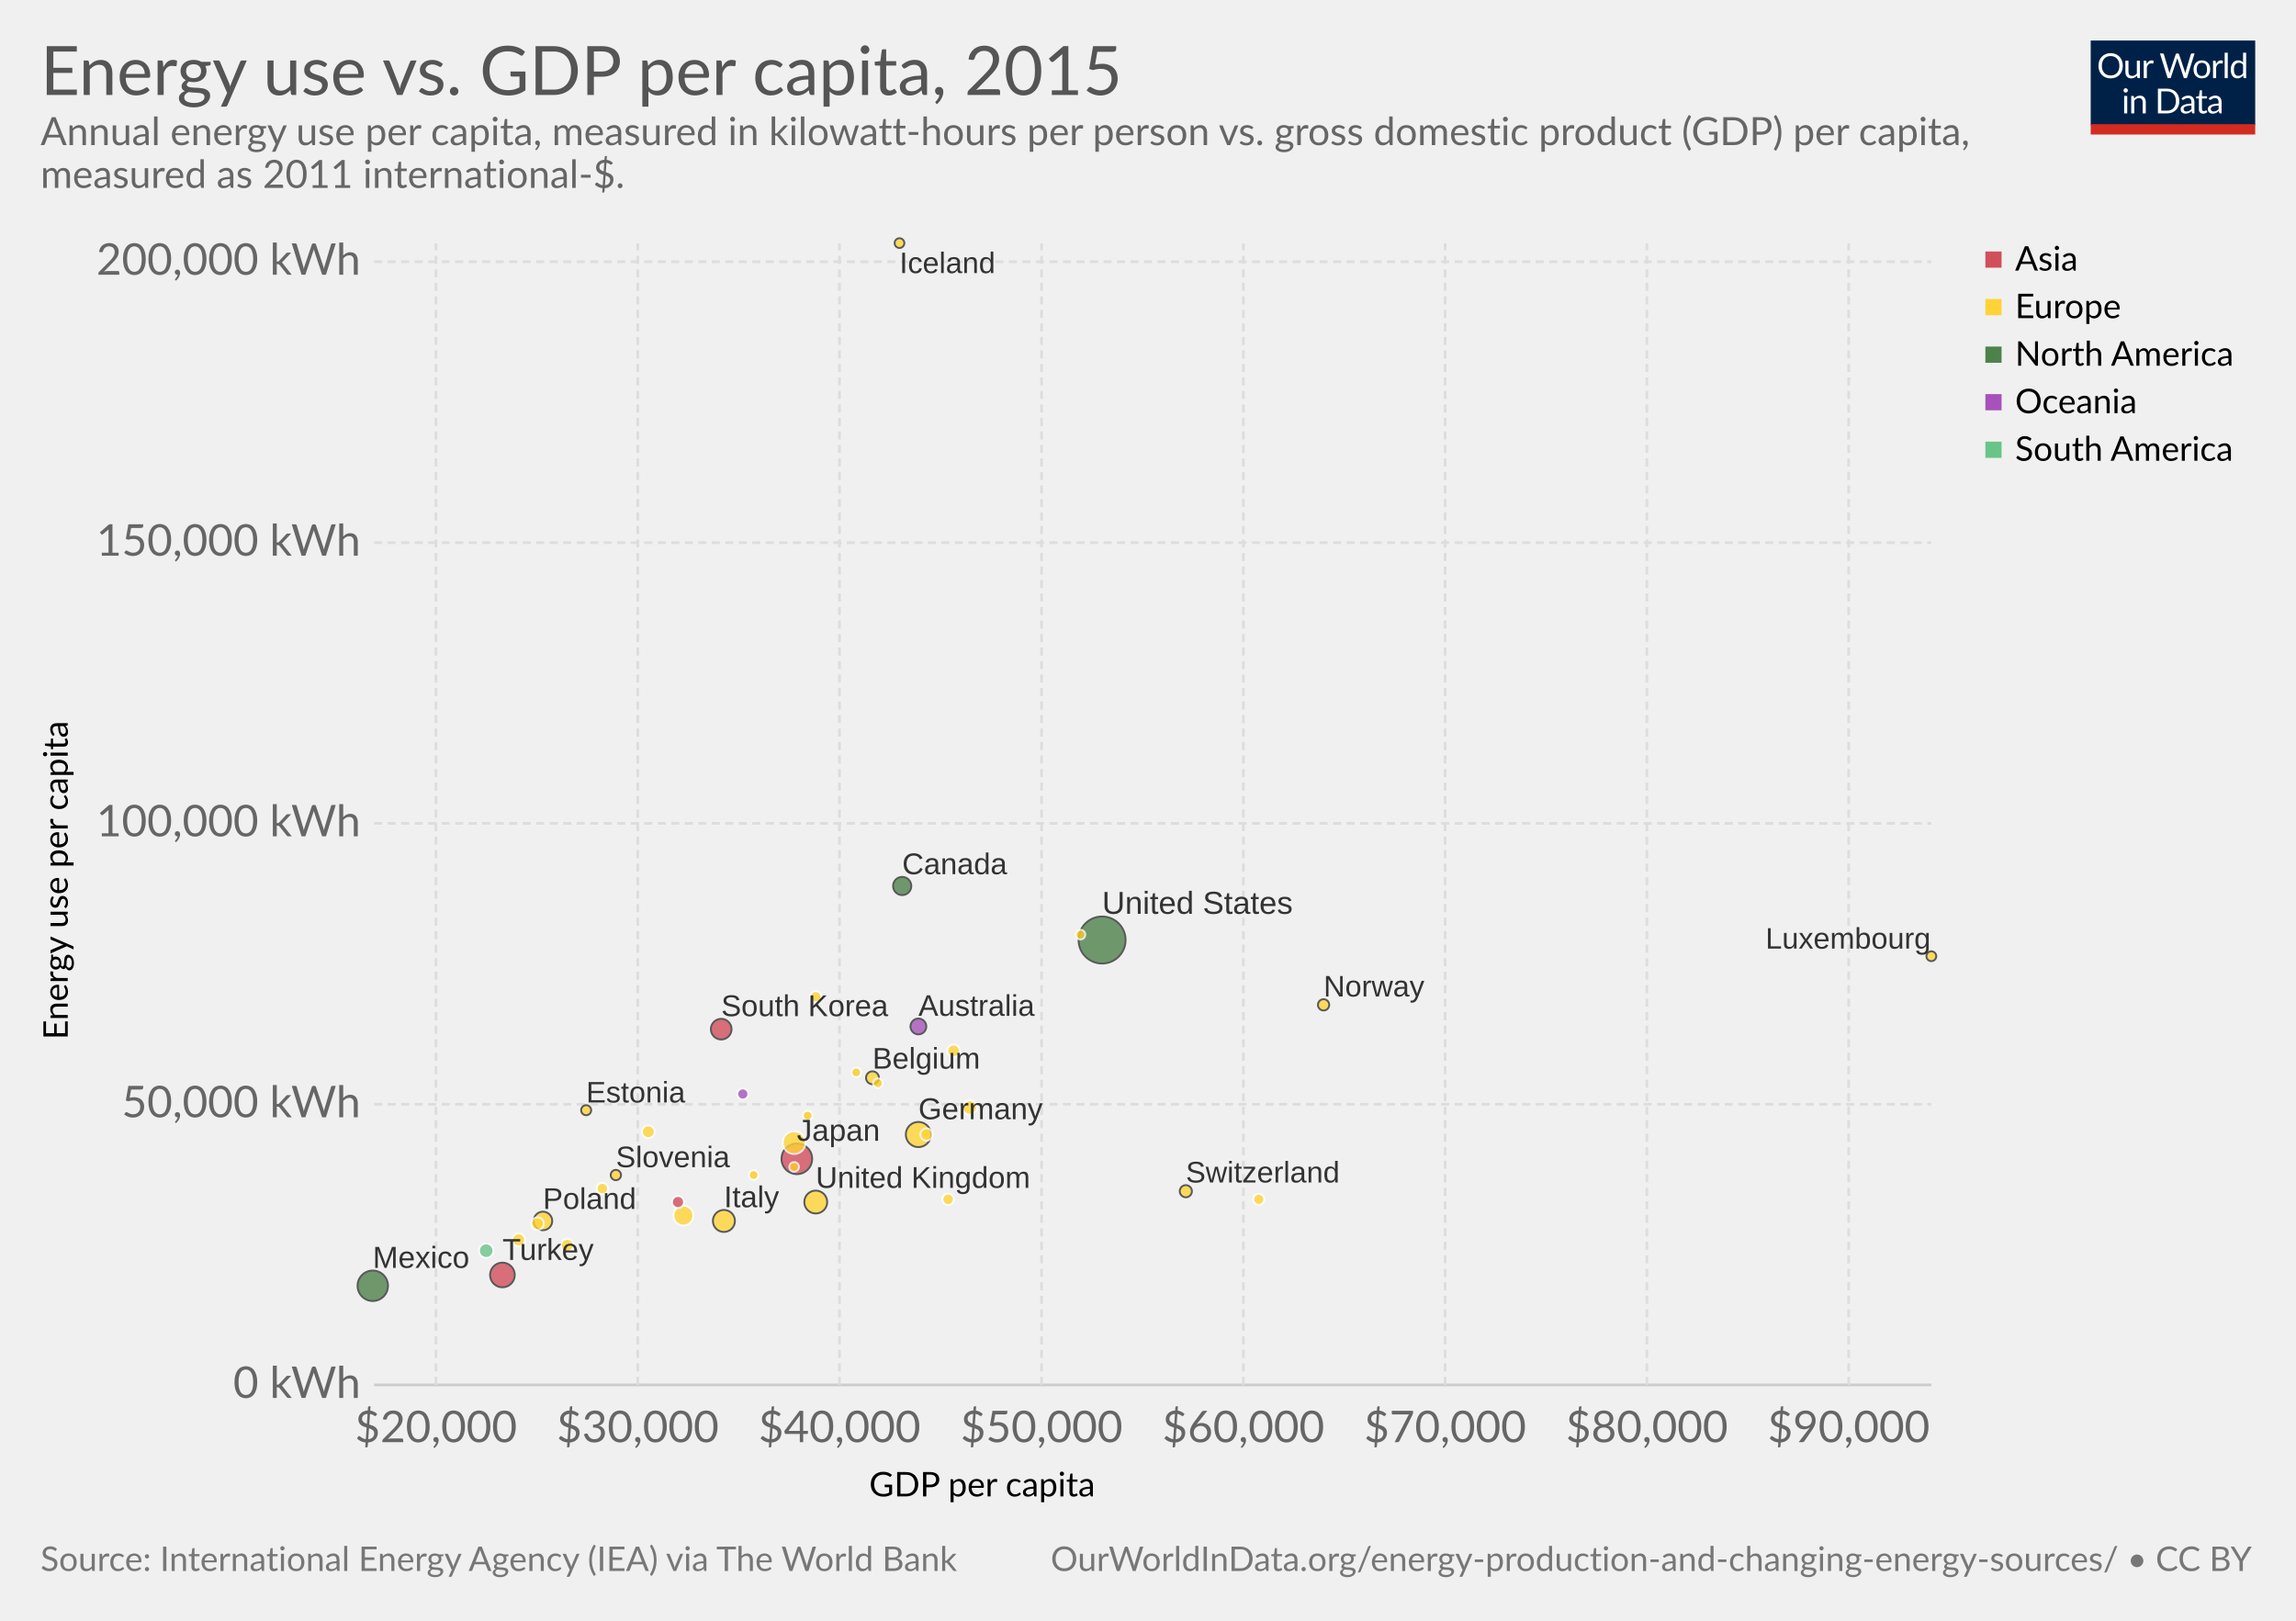
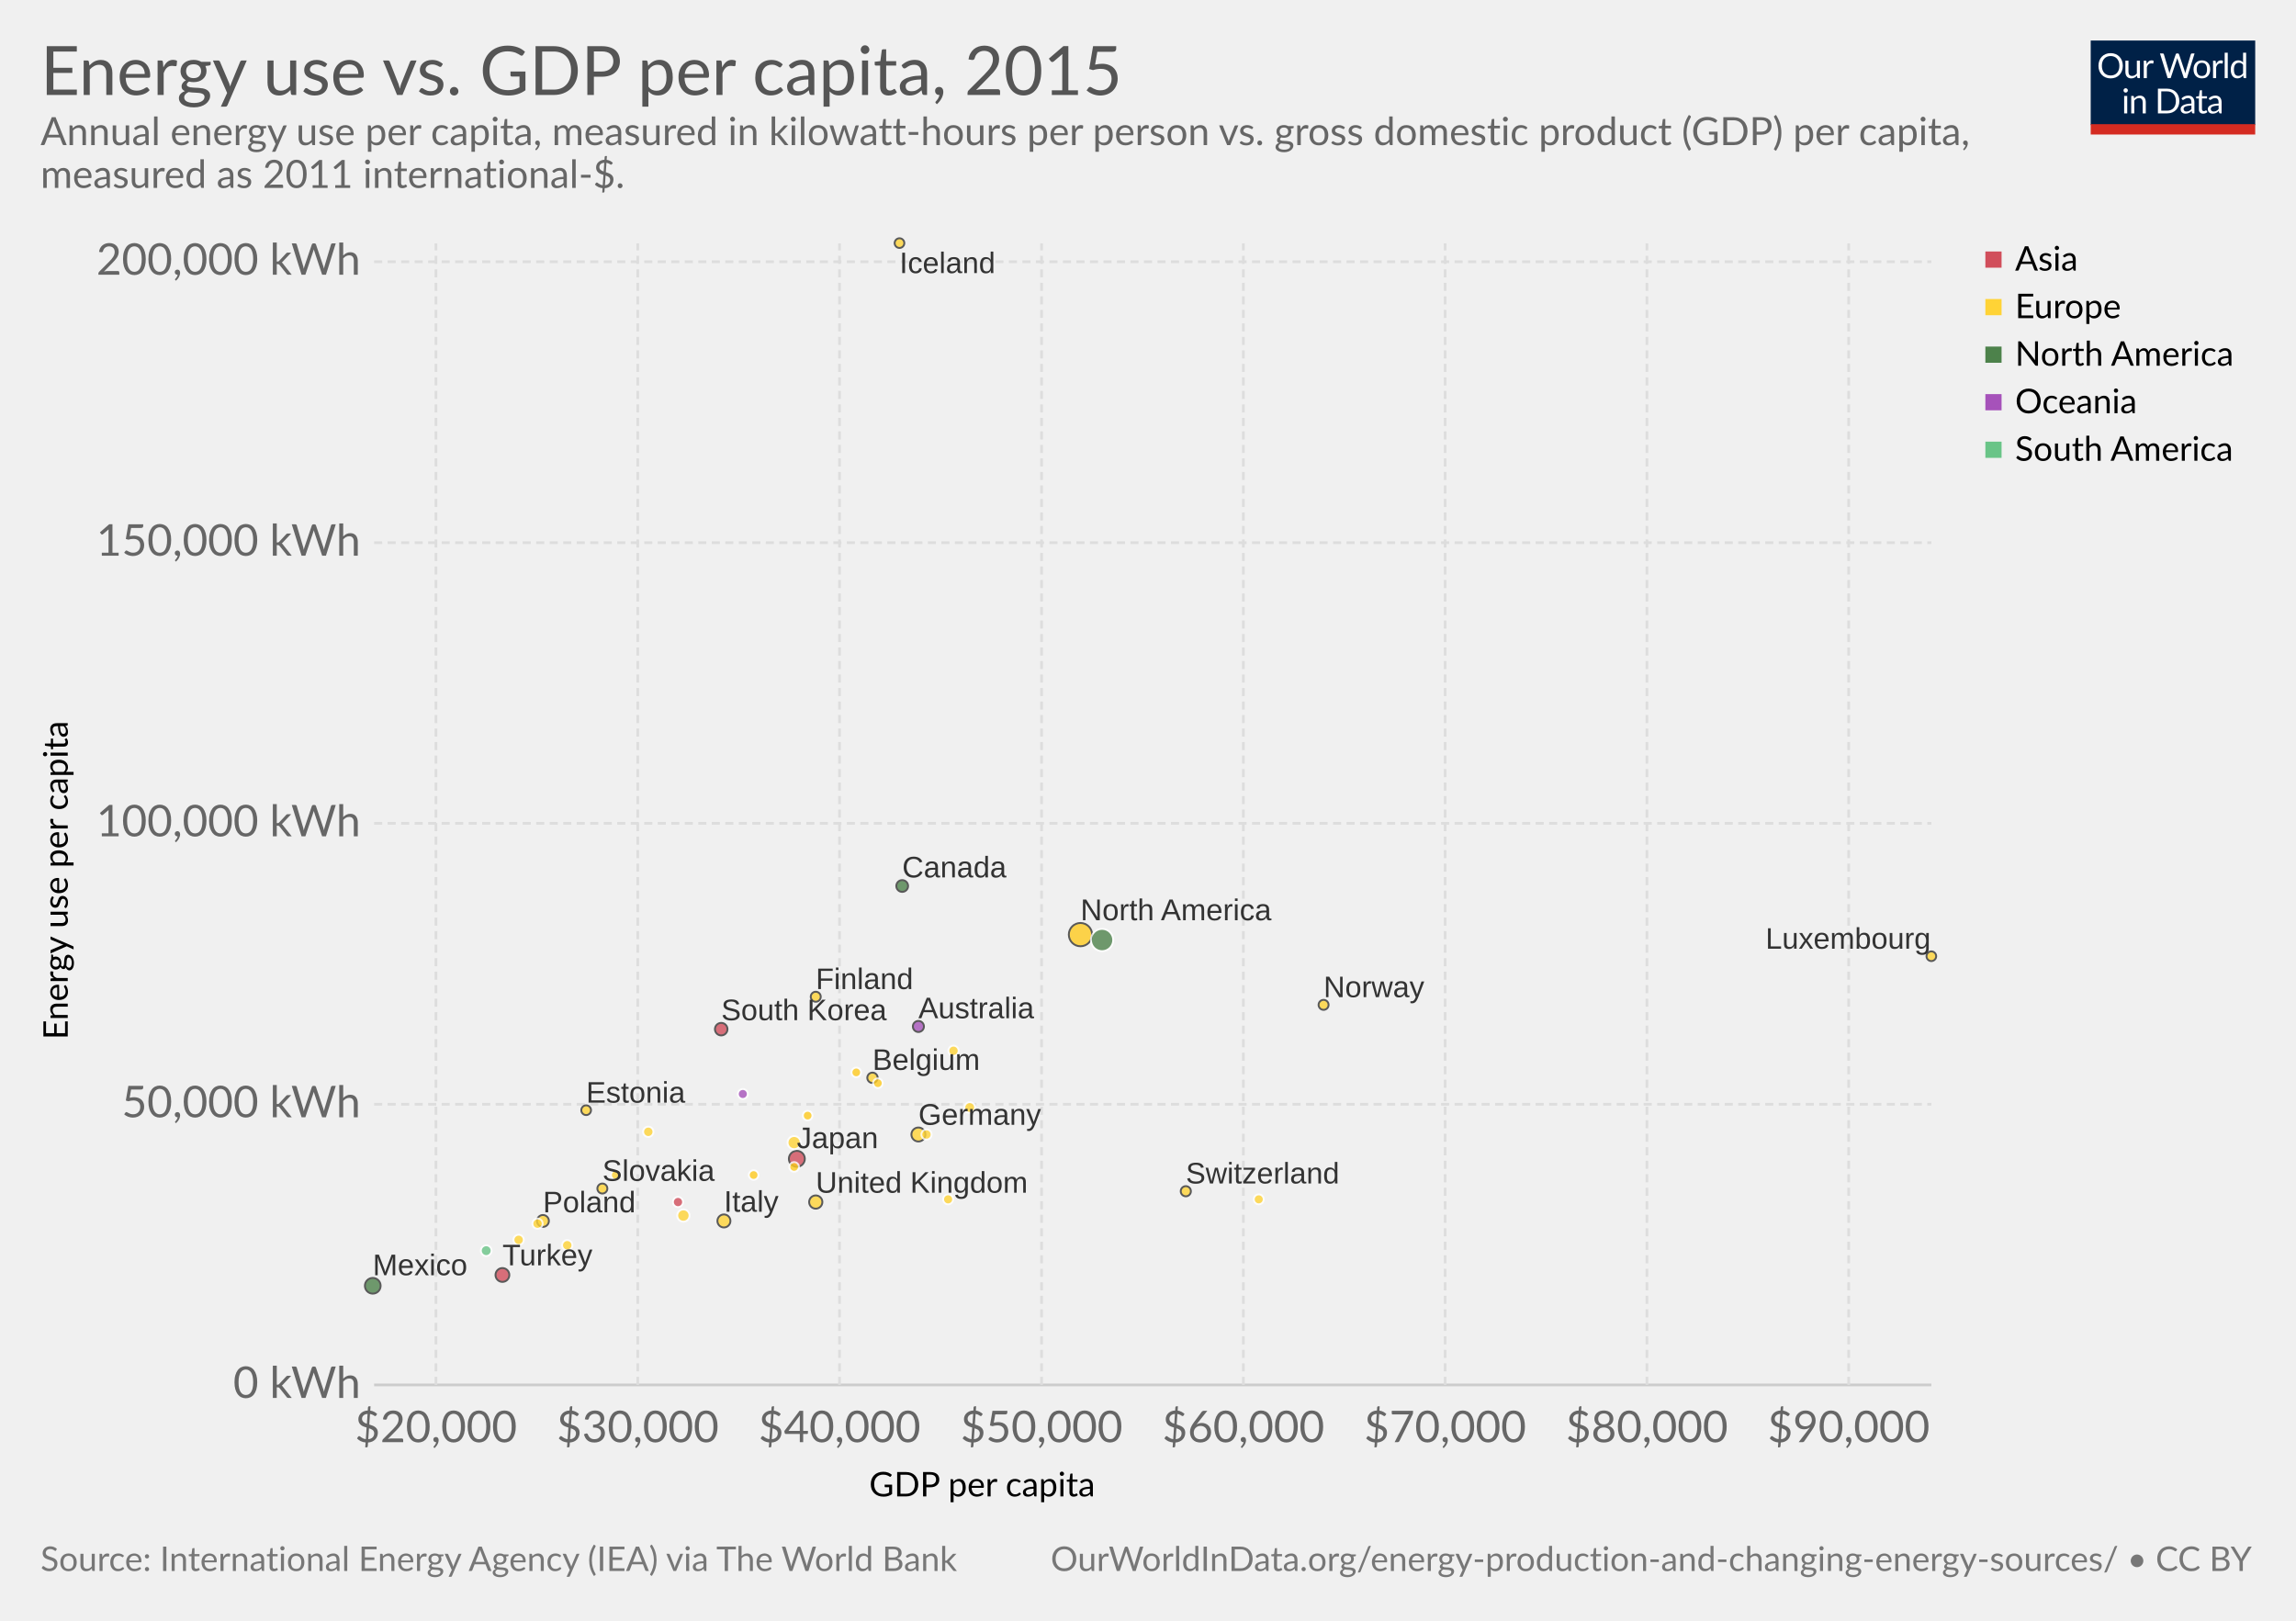
<svg xmlns="http://www.w3.org/2000/svg" version="1.1" style="font-family:Lato, 'Helvetica Neue', Helvetica, Arial, sans-serif;font-size:18px;background-color:white;text-rendering:optimizeLegibility;-webkit-font-smoothing:antialiased" width="850" height="600">
  <g class="HeaderView">
    <g transform="translate(774, 15) scale(0.29)">
      <svg width="210" height="120" viewBox="0 0 210 120" fill="none">
        <g clip-path="url(#clip0)">
          <path d="M0 0H210V107.89H0V0Z" fill="#002147" />
          <path d="M40.979 32.248C40.979 34.609 40.605 36.78 39.857 38.76C39.109 40.725 38.053 42.419 36.689 43.842C35.325 45.265 33.682 46.372 31.761 47.164C29.854 47.941 27.742 48.33 25.425 48.33C23.107 48.33 20.995 47.941 19.089 47.164C17.182 46.372 15.547 45.265 14.183 43.842C12.819 42.419 11.763 40.725 11.015 38.76C10.267 36.78 9.893 34.609 9.893 32.248C9.893 29.887 10.267 27.723 11.015 25.758C11.763 23.778 12.819 22.077 14.183 20.654C15.547 19.217 17.182 18.102 19.089 17.31C20.995 16.518 23.107 16.122 25.425 16.122C27.742 16.122 29.854 16.518 31.761 17.31C33.682 18.102 35.325 19.217 36.689 20.654C38.053 22.077 39.109 23.778 39.857 25.758C40.605 27.723 40.979 29.887 40.979 32.248ZM36.601 32.248C36.601 30.312 36.337 28.574 35.809 27.034C35.281 25.494 34.533 24.196 33.565 23.14C32.597 22.069 31.423 21.248 30.045 20.676C28.666 20.104 27.126 19.818 25.425 19.818C23.738 19.818 22.205 20.104 20.827 20.676C19.448 21.248 18.267 22.069 17.285 23.14C16.317 24.196 15.569 25.494 15.041 27.034C14.513 28.574 14.249 30.312 14.249 32.248C14.249 34.184 14.513 35.922 15.041 37.462C15.569 38.987 16.317 40.285 17.285 41.356C18.267 42.412 19.448 43.226 20.827 43.798C22.205 44.355 23.738 44.634 25.425 44.634C27.126 44.634 28.666 44.355 30.045 43.798C31.423 43.226 32.597 42.412 33.565 41.356C34.533 40.285 35.281 38.987 35.809 37.462C36.337 35.922 36.601 34.184 36.601 32.248ZM62.823 25.714V48H60.491C59.934 48 59.582 47.729 59.435 47.186L59.127 44.788C58.159 45.859 57.074 46.724 55.871 47.384C54.669 48.029 53.29 48.352 51.735 48.352C50.518 48.352 49.44 48.154 48.501 47.758C47.577 47.347 46.8 46.775 46.169 46.042C45.539 45.309 45.062 44.421 44.739 43.38C44.431 42.339 44.277 41.187 44.277 39.926V25.714H48.193V39.926C48.193 41.613 48.575 42.918 49.337 43.842C50.115 44.766 51.295 45.228 52.879 45.228C54.038 45.228 55.116 44.957 56.113 44.414C57.125 43.857 58.057 43.094 58.907 42.126V25.714H62.823ZM71.43 30.18C72.135 28.655 73 27.467 74.027 26.616C75.053 25.751 76.307 25.318 77.789 25.318C78.258 25.318 78.705 25.369 79.131 25.472C79.571 25.575 79.959 25.736 80.297 25.956L80.011 28.882C79.923 29.249 79.703 29.432 79.351 29.432C79.145 29.432 78.845 29.388 78.449 29.3C78.053 29.212 77.605 29.168 77.107 29.168C76.403 29.168 75.772 29.271 75.215 29.476C74.672 29.681 74.181 29.989 73.741 30.4C73.315 30.796 72.927 31.295 72.575 31.896C72.237 32.483 71.929 33.157 71.651 33.92V48H67.713V25.714H69.957C70.382 25.714 70.675 25.795 70.837 25.956C70.998 26.117 71.108 26.396 71.167 26.792L71.43 30.18ZM132.589 16.474L122.755 48H118.927L110.941 23.954C110.867 23.719 110.794 23.47 110.721 23.206C110.662 22.942 110.596 22.663 110.523 22.37C110.449 22.663 110.376 22.942 110.303 23.206C110.23 23.47 110.156 23.719 110.083 23.954L102.053 48H98.225L88.391 16.474H91.933C92.314 16.474 92.629 16.569 92.879 16.76C93.143 16.951 93.311 17.193 93.385 17.486L99.897 39.398C99.999 39.794 100.095 40.219 100.183 40.674C100.285 41.129 100.381 41.613 100.469 42.126C100.571 41.613 100.674 41.129 100.777 40.674C100.894 40.205 101.019 39.779 101.151 39.398L108.565 17.486C108.653 17.237 108.821 17.009 109.071 16.804C109.335 16.584 109.65 16.474 110.017 16.474H111.249C111.63 16.474 111.938 16.569 112.173 16.76C112.407 16.951 112.583 17.193 112.701 17.486L120.093 39.398C120.225 39.779 120.342 40.19 120.445 40.63C120.562 41.07 120.672 41.532 120.775 42.016C120.848 41.532 120.929 41.07 121.017 40.63C121.105 40.19 121.2 39.779 121.303 39.398L127.837 17.486C127.91 17.222 128.072 16.987 128.321 16.782C128.585 16.577 128.9 16.474 129.267 16.474H132.589ZM141.94 25.362C143.568 25.362 145.034 25.633 146.34 26.176C147.645 26.719 148.76 27.489 149.684 28.486C150.608 29.483 151.312 30.693 151.796 32.116C152.294 33.524 152.544 35.101 152.544 36.846C152.544 38.606 152.294 40.19 151.796 41.598C151.312 43.006 150.608 44.209 149.684 45.206C148.76 46.203 147.645 46.973 146.34 47.516C145.034 48.044 143.568 48.308 141.94 48.308C140.297 48.308 138.816 48.044 137.496 47.516C136.19 46.973 135.076 46.203 134.152 45.206C133.228 44.209 132.516 43.006 132.018 41.598C131.534 40.19 131.292 38.606 131.292 36.846C131.292 35.101 131.534 33.524 132.018 32.116C132.516 30.693 133.228 29.483 134.152 28.486C135.076 27.489 136.19 26.719 137.496 26.176C138.816 25.633 140.297 25.362 141.94 25.362ZM141.94 45.25C144.14 45.25 145.782 44.517 146.868 43.05C147.953 41.569 148.496 39.508 148.496 36.868C148.496 34.213 147.953 32.145 146.868 30.664C145.782 29.183 144.14 28.442 141.94 28.442C140.825 28.442 139.85 28.633 139.014 29.014C138.192 29.395 137.503 29.945 136.946 30.664C136.403 31.383 135.992 32.27 135.714 33.326C135.45 34.367 135.318 35.548 135.318 36.868C135.318 39.508 135.86 41.569 136.946 43.05C138.046 44.517 139.71 45.25 141.94 45.25ZM159.908 30.18C160.612 28.655 161.478 27.467 162.504 26.616C163.531 25.751 164.785 25.318 166.266 25.318C166.736 25.318 167.183 25.369 167.608 25.472C168.048 25.575 168.437 25.736 168.774 25.956L168.488 28.882C168.4 29.249 168.18 29.432 167.828 29.432C167.623 29.432 167.322 29.388 166.926 29.3C166.53 29.212 166.083 29.168 165.584 29.168C164.88 29.168 164.25 29.271 163.692 29.476C163.15 29.681 162.658 29.989 162.218 30.4C161.793 30.796 161.404 31.295 161.052 31.896C160.715 32.483 160.407 33.157 160.128 33.92V48H156.19V25.714H158.434C158.86 25.714 159.153 25.795 159.314 25.956C159.476 26.117 159.586 26.396 159.644 26.792L159.908 30.18ZM174.946 15.594V48H171.03V15.594H174.946ZM194.496 31.016C193.763 30.033 192.971 29.351 192.12 28.97C191.269 28.574 190.316 28.376 189.26 28.376C187.192 28.376 185.601 29.117 184.486 30.598C183.371 32.079 182.814 34.191 182.814 36.934C182.814 38.386 182.939 39.633 183.188 40.674C183.437 41.701 183.804 42.551 184.288 43.226C184.772 43.886 185.366 44.37 186.07 44.678C186.774 44.986 187.573 45.14 188.468 45.14C189.759 45.14 190.881 44.847 191.834 44.26C192.802 43.673 193.689 42.845 194.496 41.774V31.016ZM198.412 15.594V48H196.08C195.523 48 195.171 47.729 195.024 47.186L194.672 44.48C193.719 45.624 192.633 46.548 191.416 47.252C190.199 47.956 188.791 48.308 187.192 48.308C185.916 48.308 184.757 48.066 183.716 47.582C182.675 47.083 181.787 46.357 181.054 45.404C180.321 44.451 179.756 43.263 179.36 41.84C178.964 40.417 178.766 38.782 178.766 36.934C178.766 35.291 178.986 33.766 179.426 32.358C179.866 30.935 180.497 29.703 181.318 28.662C182.139 27.621 183.144 26.807 184.332 26.22C185.535 25.619 186.884 25.318 188.38 25.318C189.744 25.318 190.91 25.553 191.878 26.022C192.861 26.477 193.733 27.115 194.496 27.936V15.594H198.412ZM46.614 70.714V93H42.698V70.714H46.614ZM47.45 63.718C47.45 64.099 47.369 64.459 47.208 64.796C47.061 65.119 46.856 65.412 46.592 65.676C46.343 65.925 46.042 66.123 45.69 66.27C45.352 66.417 44.993 66.49 44.612 66.49C44.23 66.49 43.871 66.417 43.534 66.27C43.211 66.123 42.925 65.925 42.676 65.676C42.426 65.412 42.228 65.119 42.082 64.796C41.935 64.459 41.862 64.099 41.862 63.718C41.862 63.337 41.935 62.977 42.082 62.64C42.228 62.288 42.426 61.987 42.676 61.738C42.925 61.474 43.211 61.269 43.534 61.122C43.871 60.975 44.23 60.902 44.612 60.902C44.993 60.902 45.352 60.975 45.69 61.122C46.042 61.269 46.343 61.474 46.592 61.738C46.856 61.987 47.061 62.288 47.208 62.64C47.369 62.977 47.45 63.337 47.45 63.718ZM55.424 73.948C55.908 73.405 56.422 72.914 56.964 72.474C57.507 72.034 58.079 71.66 58.68 71.352C59.296 71.029 59.941 70.787 60.616 70.626C61.306 70.45 62.046 70.362 62.838 70.362C64.055 70.362 65.126 70.567 66.05 70.978C66.989 71.374 67.766 71.946 68.382 72.694C69.013 73.427 69.49 74.315 69.812 75.356C70.135 76.397 70.296 77.549 70.296 78.81V93H66.358V78.81C66.358 77.123 65.969 75.818 65.192 74.894C64.43 73.955 63.264 73.486 61.694 73.486C60.535 73.486 59.45 73.765 58.438 74.322C57.441 74.879 56.517 75.635 55.666 76.588V93H51.728V70.714H54.082C54.639 70.714 54.984 70.985 55.116 71.528L55.424 73.948ZM113.129 77.248C113.129 79.609 112.755 81.758 112.007 83.694C111.259 85.63 110.203 87.287 108.839 88.666C107.475 90.045 105.832 91.115 103.911 91.878C102.004 92.626 99.892 93 97.575 93H85.805V61.474H97.575C99.892 61.474 102.004 61.855 103.911 62.618C105.832 63.366 107.475 64.437 108.839 65.83C110.203 67.209 111.259 68.866 112.007 70.802C112.755 72.738 113.129 74.887 113.129 77.248ZM108.751 77.248C108.751 75.312 108.487 73.581 107.959 72.056C107.431 70.531 106.683 69.24 105.715 68.184C104.747 67.128 103.574 66.321 102.195 65.764C100.816 65.207 99.276 64.928 97.575 64.928H90.073V89.546H97.575C99.276 89.546 100.816 89.267 102.195 88.71C103.574 88.153 104.747 87.353 105.715 86.312C106.683 85.256 107.431 83.965 107.959 82.44C108.487 80.915 108.751 79.184 108.751 77.248ZM128.553 82.968C126.749 83.027 125.209 83.173 123.933 83.408C122.672 83.628 121.638 83.921 120.831 84.288C120.039 84.655 119.46 85.087 119.093 85.586C118.741 86.085 118.565 86.642 118.565 87.258C118.565 87.845 118.661 88.351 118.851 88.776C119.042 89.201 119.299 89.553 119.621 89.832C119.959 90.096 120.347 90.294 120.787 90.426C121.242 90.543 121.726 90.602 122.239 90.602C122.929 90.602 123.559 90.536 124.131 90.404C124.703 90.257 125.239 90.052 125.737 89.788C126.251 89.524 126.735 89.209 127.189 88.842C127.659 88.475 128.113 88.057 128.553 87.588V82.968ZM115.903 73.86C117.135 72.672 118.463 71.785 119.885 71.198C121.308 70.611 122.885 70.318 124.615 70.318C125.862 70.318 126.969 70.523 127.937 70.934C128.905 71.345 129.719 71.917 130.379 72.65C131.039 73.383 131.538 74.271 131.875 75.312C132.213 76.353 132.381 77.497 132.381 78.744V93H130.643C130.262 93 129.969 92.941 129.763 92.824C129.558 92.692 129.397 92.443 129.279 92.076L128.839 89.964C128.253 90.507 127.681 90.991 127.123 91.416C126.566 91.827 125.979 92.179 125.363 92.472C124.747 92.751 124.087 92.963 123.383 93.11C122.694 93.271 121.924 93.352 121.073 93.352C120.208 93.352 119.394 93.235 118.631 93C117.869 92.751 117.201 92.384 116.629 91.9C116.072 91.416 115.625 90.807 115.287 90.074C114.965 89.326 114.803 88.446 114.803 87.434C114.803 86.554 115.045 85.711 115.529 84.904C116.013 84.083 116.798 83.357 117.883 82.726C118.969 82.095 120.384 81.582 122.129 81.186C123.875 80.775 126.016 80.541 128.553 80.482V78.744C128.553 77.013 128.179 75.708 127.431 74.828C126.683 73.933 125.591 73.486 124.153 73.486C123.185 73.486 122.371 73.611 121.711 73.86C121.066 74.095 120.501 74.366 120.017 74.674C119.548 74.967 119.137 75.239 118.785 75.488C118.448 75.723 118.111 75.84 117.773 75.84C117.509 75.84 117.282 75.774 117.091 75.642C116.901 75.495 116.739 75.319 116.607 75.114L115.903 73.86ZM143.568 93.352C141.808 93.352 140.451 92.861 139.498 91.878C138.559 90.895 138.09 89.48 138.09 87.632V73.992H135.406C135.171 73.992 134.973 73.926 134.812 73.794C134.65 73.647 134.57 73.427 134.57 73.134V71.572L138.222 71.11L139.124 64.224C139.168 64.004 139.263 63.828 139.41 63.696C139.571 63.549 139.776 63.476 140.026 63.476H142.006V71.154H148.452V73.992H142.006V87.368C142.006 88.307 142.233 89.003 142.688 89.458C143.142 89.913 143.729 90.14 144.448 90.14C144.858 90.14 145.21 90.089 145.504 89.986C145.812 89.869 146.076 89.744 146.296 89.612C146.516 89.48 146.699 89.363 146.846 89.26C147.007 89.143 147.146 89.084 147.264 89.084C147.469 89.084 147.652 89.209 147.814 89.458L148.958 91.328C148.283 91.959 147.469 92.457 146.516 92.824C145.562 93.176 144.58 93.352 143.568 93.352ZM163.253 82.968C161.449 83.027 159.909 83.173 158.633 83.408C157.372 83.628 156.338 83.921 155.531 84.288C154.739 84.655 154.16 85.087 153.793 85.586C153.441 86.085 153.265 86.642 153.265 87.258C153.265 87.845 153.36 88.351 153.551 88.776C153.742 89.201 153.998 89.553 154.321 89.832C154.658 90.096 155.047 90.294 155.487 90.426C155.942 90.543 156.426 90.602 156.939 90.602C157.628 90.602 158.259 90.536 158.831 90.404C159.403 90.257 159.938 90.052 160.437 89.788C160.95 89.524 161.434 89.209 161.889 88.842C162.358 88.475 162.813 88.057 163.253 87.588V82.968ZM150.603 73.86C151.835 72.672 153.162 71.785 154.585 71.198C156.008 70.611 157.584 70.318 159.315 70.318C160.562 70.318 161.669 70.523 162.637 70.934C163.605 71.345 164.419 71.917 165.079 72.65C165.739 73.383 166.238 74.271 166.575 75.312C166.912 76.353 167.081 77.497 167.081 78.744V93H165.343C164.962 93 164.668 92.941 164.463 92.824C164.258 92.692 164.096 92.443 163.979 92.076L163.539 89.964C162.952 90.507 162.38 90.991 161.823 91.416C161.266 91.827 160.679 92.179 160.063 92.472C159.447 92.751 158.787 92.963 158.083 93.11C157.394 93.271 156.624 93.352 155.773 93.352C154.908 93.352 154.094 93.235 153.331 93C152.568 92.751 151.901 92.384 151.329 91.9C150.772 91.416 150.324 90.807 149.987 90.074C149.664 89.326 149.503 88.446 149.503 87.434C149.503 86.554 149.745 85.711 150.229 84.904C150.713 84.083 151.498 83.357 152.583 82.726C153.668 82.095 155.084 81.582 156.829 81.186C158.574 80.775 160.716 80.541 163.253 80.482V78.744C163.253 77.013 162.879 75.708 162.131 74.828C161.383 73.933 160.29 73.486 158.853 73.486C157.885 73.486 157.071 73.611 156.411 73.86C155.766 74.095 155.201 74.366 154.717 74.674C154.248 74.967 153.837 75.239 153.485 75.488C153.148 75.723 152.81 75.84 152.473 75.84C152.209 75.84 151.982 75.774 151.791 75.642C151.6 75.495 151.439 75.319 151.307 75.114L150.603 73.86Z" fill="white" />
          <rect y="106.789" width="210" height="13.211" fill="#D42B21" />
        </g>
        <defs>
          <clipPath id="clip0">
            <rect width="210" height="120" fill="white" />
          </clipPath>
        </defs>
      </svg>
    </g>
    <a href="https://ourworldindata.org/grapher/energy-use-per-capita-vs-gdp-per-capita" target="_blank">
      <text font-size="25.20" x="15.0" y="35.2" fill="#555">
        <tspan x="15" y="35.16">Energy use vs. GDP per capita, 2015</tspan>
      </text>
    </a>
    <text font-size="14.40" x="15.0" y="53.7" fill="#666">
      <tspan x="15" y="53.72">Annual energy use per capita, measured in kilowatt-hours per person vs. gross domestic product (GDP) per capita,</tspan>
      <tspan x="15" y="69.56">measured as 2011 international-$.</tspan>
    </text>
  </g>
  <g>
    <g class="AxisBoxView">
      <g class="HorizontalAxis">
        <text font-size="12.60" x="321.8" y="554.0">
          <tspan x="321.782" y="553.98">GDP per capita</tspan>
        </text>
        <text x="161.4" y="533.9" fill="#666" text-anchor="middle" font-size="16.2">$20,000</text>
        <text x="236.1" y="533.9" fill="#666" text-anchor="middle" font-size="16.2">$30,000</text>
        <text x="310.8" y="533.9" fill="#666" text-anchor="middle" font-size="16.2">$40,000</text>
        <text x="385.6" y="533.9" fill="#666" text-anchor="middle" font-size="16.2">$50,000</text>
        <text x="460.3" y="533.9" fill="#666" text-anchor="middle" font-size="16.2">$60,000</text>
        <text x="535" y="533.9" fill="#666" text-anchor="middle" font-size="16.2">$70,000</text>
        <text x="609.7" y="533.9" fill="#666" text-anchor="middle" font-size="16.2">$80,000</text>
        <text x="684.4" y="533.9" fill="#666" text-anchor="middle" font-size="16.2">$90,000</text>
      </g>
      <g class="VerticalAxis">
        <text font-size="12.60" x="-384.9" y="25.1" transform="rotate(-90)">
          <tspan x="-384.851" y="25.08">Energy use per capita</tspan>
        </text>
        <text x="133.50" y="512.7" fill="#666" dominant-baseline="middle" text-anchor="end" font-size="16.2">0 kWh</text>
        <text x="133.50" y="408.8" fill="#666" dominant-baseline="middle" text-anchor="end" font-size="16.2">50,000 kWh</text>
        <text x="133.50" y="304.8" fill="#666" dominant-baseline="middle" text-anchor="end" font-size="16.2">100,000 kWh</text>
        <text x="133.50" y="200.9" fill="#666" dominant-baseline="middle" text-anchor="end" font-size="16.2">150,000 kWh</text>
        <text x="133.50" y="96.9" fill="#666" dominant-baseline="middle" text-anchor="end" font-size="16.2">200,000 kWh</text>
      </g>
      <g class="AxisGridLines">
        <line x1="138.50" y1="512.7" x2="715.00" y2="512.7" stroke="#ccc" />
        <line x1="138.50" y1="408.8" x2="715.00" y2="408.8" stroke="#ddd" stroke-dasharray="3,2" />
        <line x1="138.50" y1="304.8" x2="715.00" y2="304.8" stroke="#ddd" stroke-dasharray="3,2" />
        <line x1="138.50" y1="200.9" x2="715.00" y2="200.9" stroke="#ddd" stroke-dasharray="3,2" />
        <line x1="138.50" y1="96.9" x2="715.00" y2="96.9" stroke="#ddd" stroke-dasharray="3,2" />
      </g>
      <g class="AxisGridLines">
        <line x1="161.4" y1="512.70" x2="161.4" y2="90.10" stroke="#ddd" stroke-dasharray="3,2" />
        <line x1="236.1" y1="512.70" x2="236.1" y2="90.10" stroke="#ddd" stroke-dasharray="3,2" />
        <line x1="310.8" y1="512.70" x2="310.8" y2="90.10" stroke="#ddd" stroke-dasharray="3,2" />
        <line x1="385.6" y1="512.70" x2="385.6" y2="90.10" stroke="#ddd" stroke-dasharray="3,2" />
        <line x1="460.3" y1="512.70" x2="460.3" y2="90.10" stroke="#ddd" stroke-dasharray="3,2" />
        <line x1="535" y1="512.70" x2="535" y2="90.10" stroke="#ddd" stroke-dasharray="3,2" />
        <line x1="609.7" y1="512.70" x2="609.7" y2="90.10" stroke="#ddd" stroke-dasharray="3,2" />
        <line x1="684.4" y1="512.70" x2="684.4" y2="90.10" stroke="#ddd" stroke-dasharray="3,2" />
      </g>
    </g>
-     <g class="PointsWithLabels clickable" clip-path="url(#scatterBounds-4)" font-family="Arial, sans-serif">
+     <g class="PointsWithLabels clickable" clip-path="url(#scatterBounds-35)" font-family="Arial, sans-serif">
      <rect x="138.504" y="90.1" width="576.496" height="422.6" fill="rgba(255,255,255,0)" />
      <defs>
-         <clipPath id="scatterBounds-4">
+         <clipPath id="scatterBounds-35">
          <rect x="128.504" y="80.1" width="596.496" height="442.6" />
        </clipPath>
      </defs>
+       <g class="key-North-America_0">
+         <circle cx="400.00" cy="346.00" r="4.31" fill="#ffcb1f" opacity="0.8" stroke="#333" stroke-width="0.7" />
+       </g>
      <g class="key-United-States_0">
-         <circle cx="408.00" cy="348.00" r="8.70" fill="#4d824b" opacity="0.8" stroke="#333" stroke-width="0.7" />
+         <circle cx="408.00" cy="348.00" r="4.13" fill="#4d824b" opacity="0.8" stroke="#fff" stroke-width="0.7" />
      </g>
      <g class="key-Japan_0">
-         <circle cx="295.00" cy="429.00" r="5.67" fill="#d14e5b" opacity="0.8" stroke="#333" stroke-width="0.7" />
+         <circle cx="295.00" cy="429.00" r="2.95" fill="#d14e5b" opacity="0.8" stroke="#333" stroke-width="0.7" />
      </g>
      <g class="key-Mexico_0">
-         <circle cx="138.00" cy="476.00" r="5.63" fill="#4d824b" opacity="0.8" stroke="#333" stroke-width="0.7" />
+         <circle cx="138.00" cy="476.00" r="2.91" fill="#4d824b" opacity="0.8" stroke="#333" stroke-width="0.7" />
      </g>
      <g class="key-Germany_0">
-         <circle cx="340.00" cy="420.00" r="4.66" fill="#ffd336" opacity="0.8" stroke="#333" stroke-width="0.7" />
+         <circle cx="340.00" cy="420.00" r="2.59" fill="#ffd336" opacity="0.8" stroke="#333" stroke-width="0.7" />
      </g>
      <g class="key-Turkey_0">
-         <circle cx="186.00" cy="472.00" r="4.57" fill="#d14e5b" opacity="0.8" stroke="#333" stroke-width="0.7" />
+         <circle cx="186.00" cy="472.00" r="2.56" fill="#d14e5b" opacity="0.8" stroke="#333" stroke-width="0.7" />
      </g>
      <g class="key-United-Kingdom_0">
-         <circle cx="302.00" cy="445.00" r="4.24" fill="#ffd336" opacity="0.8" stroke="#333" stroke-width="0.7" />
+         <circle cx="302.00" cy="445.00" r="2.45" fill="#ffd336" opacity="0.8" stroke="#333" stroke-width="0.7" />
      </g>
      <g class="key-France_0">
-         <circle cx="294.00" cy="423.00" r="4.22" fill="#ffd336" opacity="0.8" stroke="#fff" stroke-width="0.7" />
+         <circle cx="294.00" cy="423.00" r="2.44" fill="#ffd336" opacity="0.8" stroke="#fff" stroke-width="0.7" />
      </g>
      <g class="key-Italy_0">
-         <circle cx="268.00" cy="452.00" r="4.08" fill="#ffd336" opacity="0.8" stroke="#333" stroke-width="0.7" />
+         <circle cx="268.00" cy="452.00" r="2.41" fill="#ffd336" opacity="0.8" stroke="#333" stroke-width="0.7" />
      </g>
      <g class="key-South-Korea_0">
-         <circle cx="267.00" cy="381.00" r="3.83" fill="#d14e5b" opacity="0.8" stroke="#333" stroke-width="0.7" />
+         <circle cx="267.00" cy="381.00" r="2.32" fill="#d14e5b" opacity="0.8" stroke="#333" stroke-width="0.7" />
      </g>
      <g class="key-Spain_0">
-         <circle cx="253.00" cy="450.00" r="3.70" fill="#ffd336" opacity="0.8" stroke="#fff" stroke-width="0.7" />
+         <circle cx="253.00" cy="450.00" r="2.28" fill="#ffd336" opacity="0.8" stroke="#fff" stroke-width="0.7" />
      </g>
      <g class="key-Poland_0">
-         <circle cx="201.00" cy="452.00" r="3.44" fill="#ffd336" opacity="0.8" stroke="#333" stroke-width="0.7" />
+         <circle cx="201.00" cy="452.00" r="2.20" fill="#ffd336" opacity="0.8" stroke="#333" stroke-width="0.7" />
      </g>
      <g class="key-Canada_0">
-         <circle cx="334.00" cy="328.00" r="3.37" fill="#4d824b" opacity="0.8" stroke="#333" stroke-width="0.7" />
+         <circle cx="334.00" cy="328.00" r="2.18" fill="#4d824b" opacity="0.8" stroke="#333" stroke-width="0.7" />
      </g>
      <g class="key-Australia_0">
-         <circle cx="340.00" cy="380.00" r="2.93" fill="#a652ba" opacity="0.8" stroke="#333" stroke-width="0.7" />
+         <circle cx="340.00" cy="380.00" r="2.05" fill="#a652ba" opacity="0.8" stroke="#333" stroke-width="0.7" />
      </g>
      <g class="key-Chile_0">
-         <circle cx="180.00" cy="463.00" r="2.68" fill="#69c487" opacity="0.8" stroke="#fff" stroke-width="0.7" />
+         <circle cx="180.00" cy="463.00" r="1.99" fill="#69c487" opacity="0.8" stroke="#fff" stroke-width="0.7" />
      </g>
      <g class="key-Netherlands_0">
-         <circle cx="359.00" cy="410.00" r="2.65" fill="#ffd336" opacity="0.8" stroke="#fff" stroke-width="0.7" />
+         <circle cx="359.00" cy="410.00" r="1.98" fill="#ffd336" opacity="0.8" stroke="#fff" stroke-width="0.7" />
      </g>
      <g class="key-Belgium_0">
-         <circle cx="323.00" cy="399.00" r="2.39" fill="#ffd336" opacity="0.8" stroke="#333" stroke-width="0.7" />
+         <circle cx="323.00" cy="399.00" r="1.92" fill="#ffd336" opacity="0.8" stroke="#333" stroke-width="0.7" />
      </g>
      <g class="key-Greece_0">
-         <circle cx="192.00" cy="459.00" r="2.39" fill="#ffd336" opacity="0.8" stroke="#fff" stroke-width="0.7" />
+         <circle cx="192.00" cy="459.00" r="1.91" fill="#ffd336" opacity="0.8" stroke="#fff" stroke-width="0.7" />
      </g>
      <g class="key-Czech-Republic_0">
-         <circle cx="240.00" cy="419.00" r="2.36" fill="#ffd336" opacity="0.8" stroke="#fff" stroke-width="0.7" />
+         <circle cx="240.00" cy="419.00" r="1.91" fill="#ffd336" opacity="0.8" stroke="#fff" stroke-width="0.7" />
      </g>
      <g class="key-Portugal_0">
-         <circle cx="210.00" cy="461.00" r="2.35" fill="#ffd336" opacity="0.8" stroke="#fff" stroke-width="0.7" />
+         <circle cx="210.00" cy="461.00" r="1.91" fill="#ffd336" opacity="0.8" stroke="#fff" stroke-width="0.7" />
      </g>
      <g class="key-Hungary_0">
-         <circle cx="199.00" cy="453.00" r="2.32" fill="#ffd336" opacity="0.8" stroke="#fff" stroke-width="0.7" />
+         <circle cx="199.00" cy="453.00" r="1.90" fill="#ffd336" opacity="0.8" stroke="#fff" stroke-width="0.7" />
      </g>
      <g class="key-Sweden_0">
-         <circle cx="353.00" cy="389.00" r="2.32" fill="#ffd336" opacity="0.8" stroke="#fff" stroke-width="0.7" />
+         <circle cx="353.00" cy="389.00" r="1.90" fill="#ffd336" opacity="0.8" stroke="#fff" stroke-width="0.7" />
      </g>
      <g class="key-Austria_0">
-         <circle cx="343.00" cy="420.00" r="2.27" fill="#ffd336" opacity="0.8" stroke="#fff" stroke-width="0.7" />
+         <circle cx="343.00" cy="420.00" r="1.89" fill="#ffd336" opacity="0.8" stroke="#fff" stroke-width="0.7" />
      </g>
      <g class="key-Switzerland_0">
-         <circle cx="439.00" cy="441.00" r="2.25" fill="#ffd336" opacity="0.8" stroke="#333" stroke-width="0.7" />
+         <circle cx="439.00" cy="441.00" r="1.88" fill="#ffd336" opacity="0.8" stroke="#333" stroke-width="0.7" />
      </g>
      <g class="key-Israel_0">
-         <circle cx="251.00" cy="445.00" r="2.24" fill="#d14e5b" opacity="0.8" stroke="#fff" stroke-width="0.7" />
+         <circle cx="251.00" cy="445.00" r="1.88" fill="#d14e5b" opacity="0.8" stroke="#fff" stroke-width="0.7" />
      </g>
      <g class="key-Denmark_0">
-         <circle cx="351.00" cy="444.00" r="2.11" fill="#ffd336" opacity="0.8" stroke="#fff" stroke-width="0.7" />
+         <circle cx="351.00" cy="444.00" r="1.85" fill="#ffd336" opacity="0.8" stroke="#fff" stroke-width="0.7" />
      </g>
      <g class="key-Finland_0">
-         <circle cx="302.00" cy="369.00" r="2.10" fill="#ffd336" opacity="0.8" stroke="#fff" stroke-width="0.7" />
+         <circle cx="302.00" cy="369.00" r="1.85" fill="#ffd336" opacity="0.8" stroke="#333" stroke-width="0.7" />
      </g>
      <g class="key-Slovakia_0">
-         <circle cx="223.00" cy="440.00" r="2.10" fill="#ffd336" opacity="0.8" stroke="#fff" stroke-width="0.7" />
+         <circle cx="223.00" cy="440.00" r="1.85" fill="#ffd336" opacity="0.8" stroke="#333" stroke-width="0.7" />
      </g>
      <g class="key-Norway_0">
-         <circle cx="490.00" cy="372.00" r="2.09" fill="#ffd336" opacity="0.8" stroke="#333" stroke-width="0.7" />
+         <circle cx="490.00" cy="372.00" r="1.85" fill="#ffd336" opacity="0.8" stroke="#333" stroke-width="0.7" />
      </g>
      <g class="key-Ireland_0">
-         <circle cx="466.00" cy="444.00" r="2.06" fill="#ffd336" opacity="0.8" stroke="#fff" stroke-width="0.7" />
+         <circle cx="466.00" cy="444.00" r="1.84" fill="#ffd336" opacity="0.8" stroke="#fff" stroke-width="0.7" />
      </g>
      <g class="key-New-Zealand_0">
-         <circle cx="275.00" cy="405.00" r="2.05" fill="#a652ba" opacity="0.8" stroke="#fff" stroke-width="0.7" />
+         <circle cx="275.00" cy="405.00" r="1.84" fill="#a652ba" opacity="0.8" stroke="#fff" stroke-width="0.7" />
      </g>
      <g class="key-Slovenia_0">
-         <circle cx="228.00" cy="435.00" r="1.91" fill="#ffd336" opacity="0.8" stroke="#333" stroke-width="0.7" />
+         <circle cx="228.00" cy="435.00" r="1.81" fill="#ffd336" opacity="0.8" stroke="#fff" stroke-width="0.7" />
      </g>
      <g class="key-Estonia_0">
-         <circle cx="217.00" cy="411.00" r="1.86" fill="#ffd336" opacity="0.8" stroke="#333" stroke-width="0.7" />
+         <circle cx="217.00" cy="411.00" r="1.80" fill="#ffd336" opacity="0.8" stroke="#333" stroke-width="0.7" />
      </g>
      <g class="key-Luxembourg_0">
-         <circle cx="715.00" cy="354.00" r="1.82" fill="#ffd336" opacity="0.8" stroke="#333" stroke-width="0.7" />
+         <circle cx="715.00" cy="354.00" r="1.79" fill="#ffd336" opacity="0.8" stroke="#333" stroke-width="0.7" />
      </g>
      <g class="key-Iceland_0">
-         <circle cx="333.00" cy="90.00" r="1.80" fill="#ffd336" opacity="0.8" stroke="#333" stroke-width="0.7" />
+         <circle cx="333.00" cy="90.00" r="1.79" fill="#ffd336" opacity="0.8" stroke="#333" stroke-width="0.7" />
      </g>
      <g class="key-Euro-area_0">
        <circle cx="294.00" cy="432.00" r="1.78" fill="#ffcb1f" opacity="0.8" stroke="#fff" stroke-width="0.7" />
      </g>
      <g class="key-European-Union_0">
        <circle cx="279.00" cy="435.00" r="1.78" fill="#ffcb1f" opacity="0.8" stroke="#fff" stroke-width="0.7" />
      </g>
      <g class="key-High-income_0">
        <circle cx="325.00" cy="401.00" r="1.78" fill="#ffcb1f" opacity="0.8" stroke="#fff" stroke-width="0.7" />
      </g>
-       <g class="key-North-America_0">
-         <circle cx="400.00" cy="346.00" r="1.78" fill="#ffcb1f" opacity="0.8" stroke="#fff" stroke-width="0.7" />
-       </g>
      <g class="key-OECD-members_0">
        <circle cx="299.00" cy="413.00" r="1.78" fill="#ffcb1f" opacity="0.8" stroke="#fff" stroke-width="0.7" />
      </g>
      <g class="key-Post__002ddemographic-dividend_0">
        <circle cx="317.00" cy="397.00" r="1.78" fill="#ffcb1f" opacity="0.8" stroke="#fff" stroke-width="0.7" />
      </g>
      <g class="backgroundLabels" fill="#333">
-         <text x="408.00" y="338.30" font-size="11.76">United States</text>
-         <text x="295.00" y="422.33" font-size="11.30">Japan</text>
-         <text x="138.00" y="469.37" font-size="11.30">Mexico</text>
-         <text x="340.00" y="414.34" font-size="11.19">Germany</text>
-         <text x="186.00" y="466.43" font-size="11.19">Turkey</text>
-         <text x="302.00" y="439.76" font-size="11.16">United Kingdom</text>
-         <text x="268.00" y="446.92" font-size="11.14">Italy</text>
-         <text x="267.00" y="376.17" font-size="11.12">South Korea</text>
-         <text x="201.00" y="447.56" font-size="11.09">Poland</text>
-         <text x="334.00" y="323.63" font-size="11.09">Canada</text>
-         <text x="340.00" y="376.07" font-size="11.06">Australia</text>
-         <text x="323.00" y="395.61" font-size="11.03">Belgium</text>
-         <text x="439.00" y="437.75" font-size="11.02">Switzerland</text>
-         <text x="490.00" y="368.91" font-size="11.01">Norway</text>
-         <text x="228.00" y="432.09" font-size="11.00">Slovenia</text>
-         <text x="217.00" y="408.14" font-size="11.00">Estonia</text>
-         <text x="653.61" y="351.18" font-size="11.00">Luxembourg</text>
+         <text x="400.00" y="340.69" font-size="11.16">North America</text>
+         <text x="295.00" y="425.05" font-size="11.06">Japan</text>
+         <text x="138.00" y="472.09" font-size="11.06">Mexico</text>
+         <text x="340.00" y="416.41" font-size="11.04">Germany</text>
+         <text x="186.00" y="468.44" font-size="11.04">Turkey</text>
+         <text x="302.00" y="441.55" font-size="11.03">United Kingdom</text>
+         <text x="268.00" y="448.59" font-size="11.03">Italy</text>
+         <text x="267.00" y="377.68" font-size="11.02">South Korea</text>
+         <text x="201.00" y="448.80" font-size="11.02">Poland</text>
+         <text x="334.00" y="324.82" font-size="11.02">Canada</text>
+         <text x="340.00" y="376.95" font-size="11.01">Australia</text>
+         <text x="323.00" y="396.08" font-size="11.01">Belgium</text>
+         <text x="439.00" y="438.12" font-size="11.00">Switzerland</text>
+         <text x="302.00" y="366.15" font-size="11.00">Finland</text>
+         <text x="223.00" y="437.15" font-size="11.00">Slovakia</text>
+         <text x="490.00" y="369.15" font-size="11.00">Norway</text>
+         <text x="217.00" y="408.20" font-size="11.00">Estonia</text>
+         <text x="653.62" y="351.21" font-size="11.00">Luxembourg</text>
        <text x="333.00" y="101.10" font-size="11.00">Iceland</text>
      </g>
    </g>
    <g class="ScatterColorLegend clickable" style="cursor:pointer">
      <g class="legendMark">
        <rect x="735" y="87.6" width="35.57" height="17.6" fill="#fff" opacity="0" />,<rect x="735" y="93.1" width="6" height="6" fill="#d14e5b" />,<text font-size="12.60" x="746.0" y="100.2">
          <tspan x="746" y="100.18">Asia</tspan>
        </text>
      </g>
      <g class="legendMark">
        <rect x="735" y="105.2" width="51.824" height="17.6" fill="#fff" opacity="0" />,<rect x="735" y="110.7" width="6" height="6" fill="#ffd336" />,<text font-size="12.60" x="746.0" y="117.8">
          <tspan x="746" y="117.78">Europe</tspan>
        </text>
      </g>
      <g class="legendMark">
        <rect x="735" y="122.8" width="91.64" height="17.6" fill="#fff" opacity="0" />,<rect x="735" y="128.3" width="6" height="6" fill="#4d824b" />,<text font-size="12.60" x="746.0" y="135.4">
          <tspan x="746" y="135.38">North America</tspan>
        </text>
      </g>
      <g class="legendMark">
        <rect x="735" y="140.4" width="58.124" height="17.6" fill="#fff" opacity="0" />,<rect x="735" y="145.9" width="6" height="6" fill="#a652ba" />,<text font-size="12.60" x="746.0" y="153.0">
          <tspan x="746" y="152.98">Oceania</tspan>
        </text>
      </g>
      <g class="legendMark">
        <rect x="735" y="158" width="93.908" height="17.6" fill="#fff" opacity="0" />,<rect x="735" y="163.5" width="6" height="6" fill="#69c487" />,<text font-size="12.60" x="746.0" y="170.6">
          <tspan x="746" y="170.58">South America</tspan>
        </text>
      </g>
    </g>
  </g>
  <g class="SourcesFooter" style="fill:#777">
    <g class="clickable" style="fill:#777">
      <text font-size="12.60" x="15.0" y="581.6">
        <tspan x="15" y="581.58">Source: International Energy Agency (IEA) via The World Bank</tspan>
      </text>
    </g>
    <text font-size="12.60" x="389.0" y="581.6">
      <tspan x="388.96" y="581.58">
        <a target="_blank" style="fill: #777;" href="https://ourworldindata.org/energy-production-and-changing-energy-sources/">OurWorldInData.org/energy-production-and-changing-energy-sources/</a> • <a style="fill: #777;" class="cclogo" href="http://creativecommons.org/licenses/by/4.0/deed.en_US" target="_blank">CC BY</a>
      </tspan>
    </text>
  </g>
</svg>
